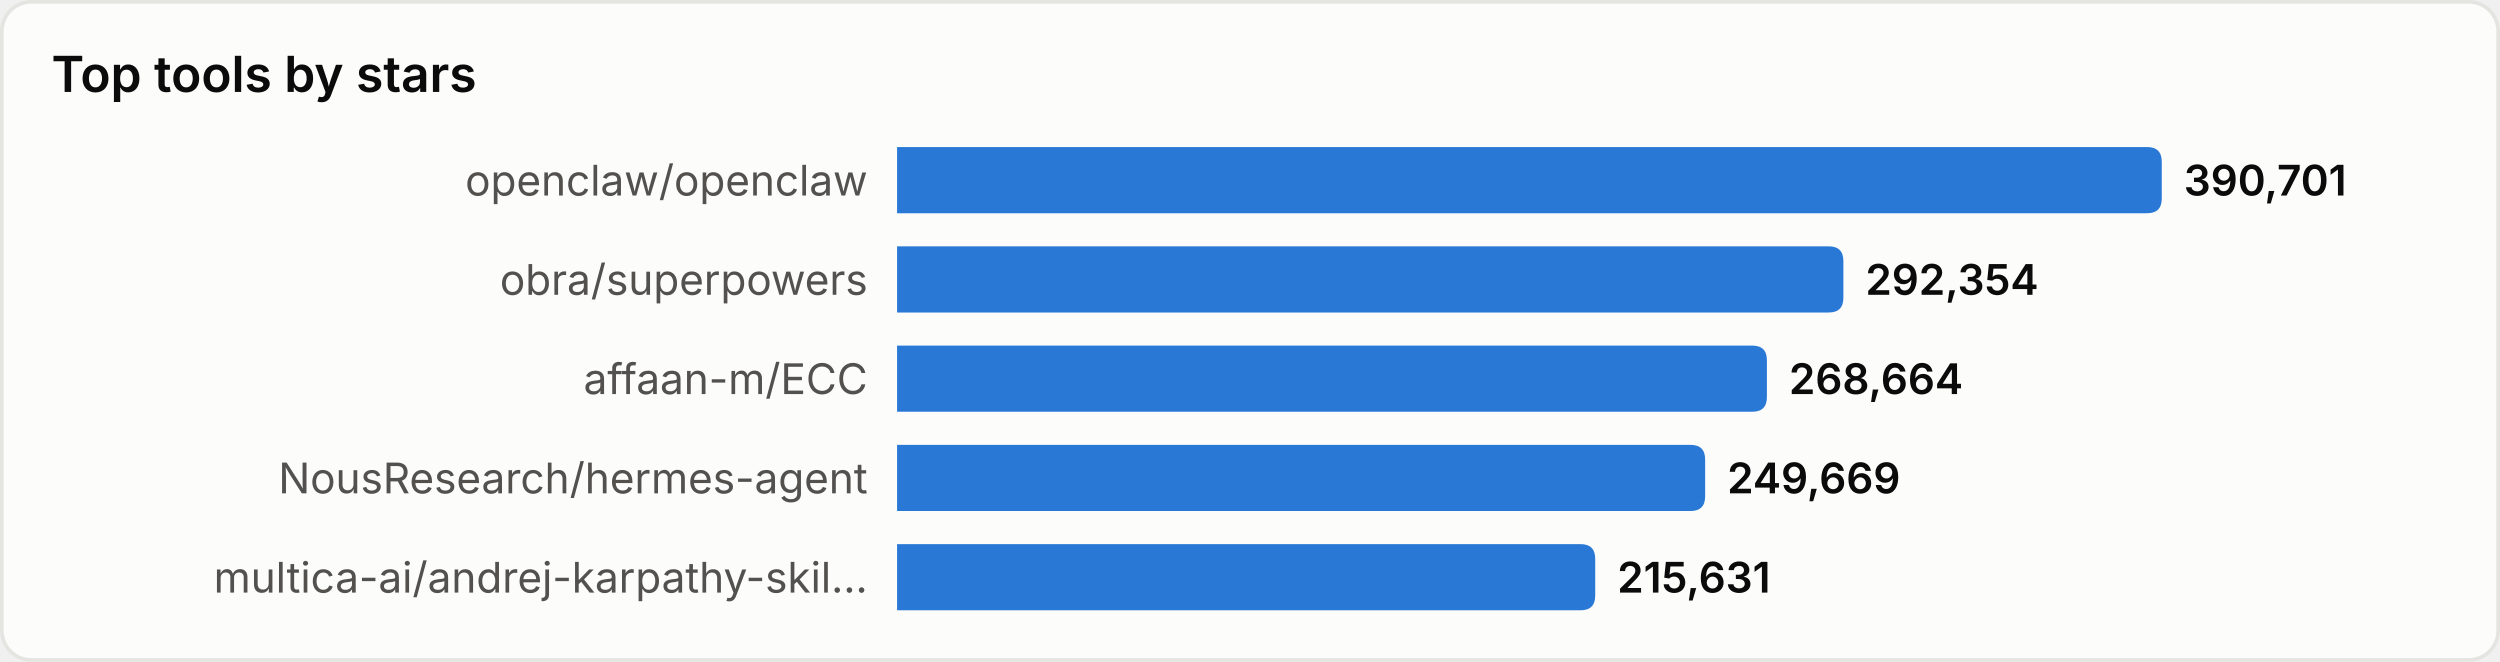
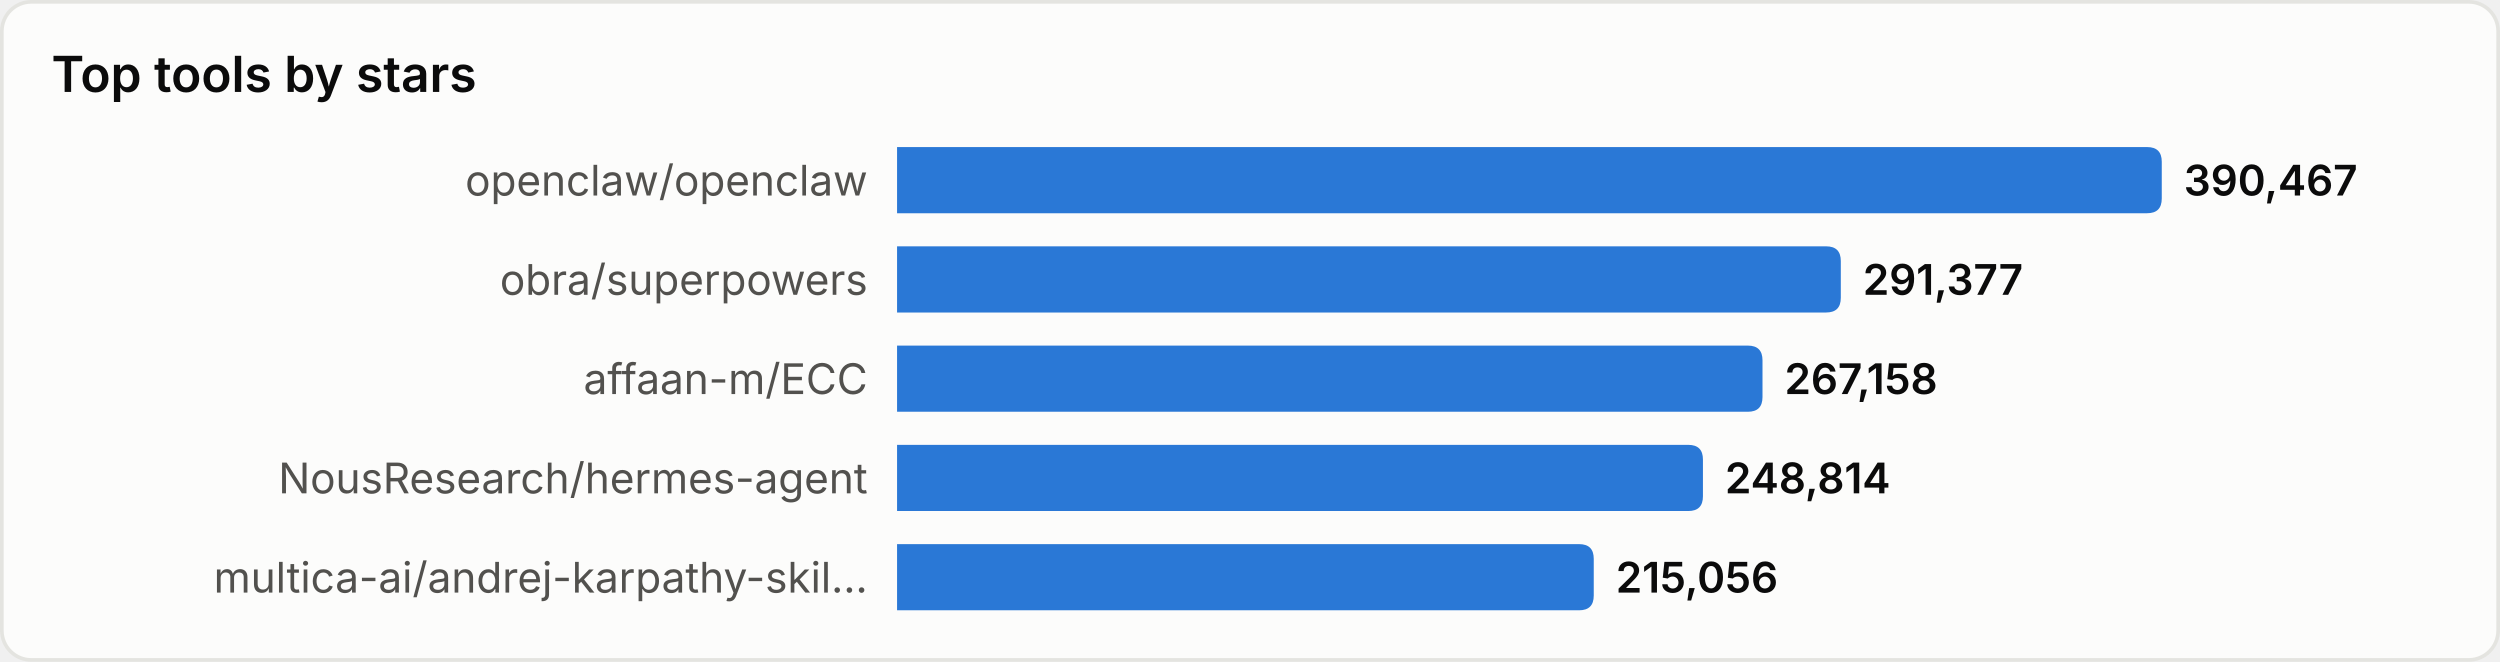
<svg xmlns="http://www.w3.org/2000/svg" width="680" height="180" viewBox="0 0 680 180" role="img" aria-label="Top tools by stars">
  <style>
text{font-family:system-ui,-apple-system,'Segoe UI',sans-serif}
.srf{fill:#fcfcfb;stroke:#e4e4e0}.ttl{fill:#0b0b0b;font-size:13.5px;font-weight:600}
.lbl{fill:#52514e;font-size:11.5px}.val{fill:#0b0b0b;font-size:11.5px;font-weight:600}
.bar{fill:#2a78d6}
@media(prefers-color-scheme:dark){
.srf{fill:#1a1a19;stroke:#33332f}.ttl{fill:#ffffff}
.lbl{fill:#c3c2b7}.val{fill:#ffffff}.bar{fill:#3987e5}
}
</style>
  <rect x="0.5" y="0.5" width="679" height="179" rx="8" class="srf" />
  <text x="14" y="25" class="ttl">Top tools by stars</text>
  <text x="236" y="49.0" class="lbl" text-anchor="end" dominant-baseline="central">openclaw/openclaw</text>
  <path d="M244,40 h340.0 q4,0 4,4 v10 q0,4 -4,4 h-340.0 z" class="bar" />
-   <text x="594.0" y="49.0" class="val" dominant-baseline="central">390,701</text>
+   <text x="594.0" y="49.0" class="val" dominant-baseline="central">390,467</text>
  <text x="236" y="76.0" class="lbl" text-anchor="end" dominant-baseline="central">obra/superpowers</text>
-   <path d="M244,67 h253.4 q4,0 4,4 v10 q0,4 -4,4 h-253.4 z" class="bar" />
-   <text x="507.4" y="76.0" class="val" dominant-baseline="central">292,354</text>
+   <path d="M244,67 h252.7 q4,0 4,4 v10 q0,4 -4,4 h-252.7 z" class="bar" />
+   <text x="506.7" y="76.0" class="val" dominant-baseline="central">291,377</text>
  <text x="236" y="103.0" class="lbl" text-anchor="end" dominant-baseline="central">affaan-m/ECC</text>
-   <path d="M244,94 h232.6 q4,0 4,4 v10 q0,4 -4,4 h-232.6 z" class="bar" />
-   <text x="486.6" y="103.0" class="val" dominant-baseline="central">268,664</text>
+   <path d="M244,94 h231.4 q4,0 4,4 v10 q0,4 -4,4 h-231.4 z" class="bar" />
+   <text x="485.4" y="103.0" class="val" dominant-baseline="central">267,158</text>
  <text x="236" y="130.0" class="lbl" text-anchor="end" dominant-baseline="central">NousResearch/hermes-agent</text>
-   <path d="M244,121 h215.8 q4,0 4,4 v10 q0,4 -4,4 h-215.8 z" class="bar" />
-   <text x="469.8" y="130.0" class="val" dominant-baseline="central">249,669</text>
+   <path d="M244,121 h215.2 q4,0 4,4 v10 q0,4 -4,4 h-215.2 z" class="bar" />
+   <text x="469.2" y="130.0" class="val" dominant-baseline="central">248,814</text>
  <text x="236" y="157.0" class="lbl" text-anchor="end" dominant-baseline="central">multica-ai/andrej-karpathy-skil…</text>
-   <path d="M244,148 h185.9 q4,0 4,4 v10 q0,4 -4,4 h-185.9 z" class="bar" />
-   <text x="439.9" y="157.0" class="val" dominant-baseline="central">215,631</text>
+   <path d="M244,148 h185.5 q4,0 4,4 v10 q0,4 -4,4 h-185.5 z" class="bar" />
+   <text x="439.5" y="157.0" class="val" dominant-baseline="central">215,056</text>
</svg>
